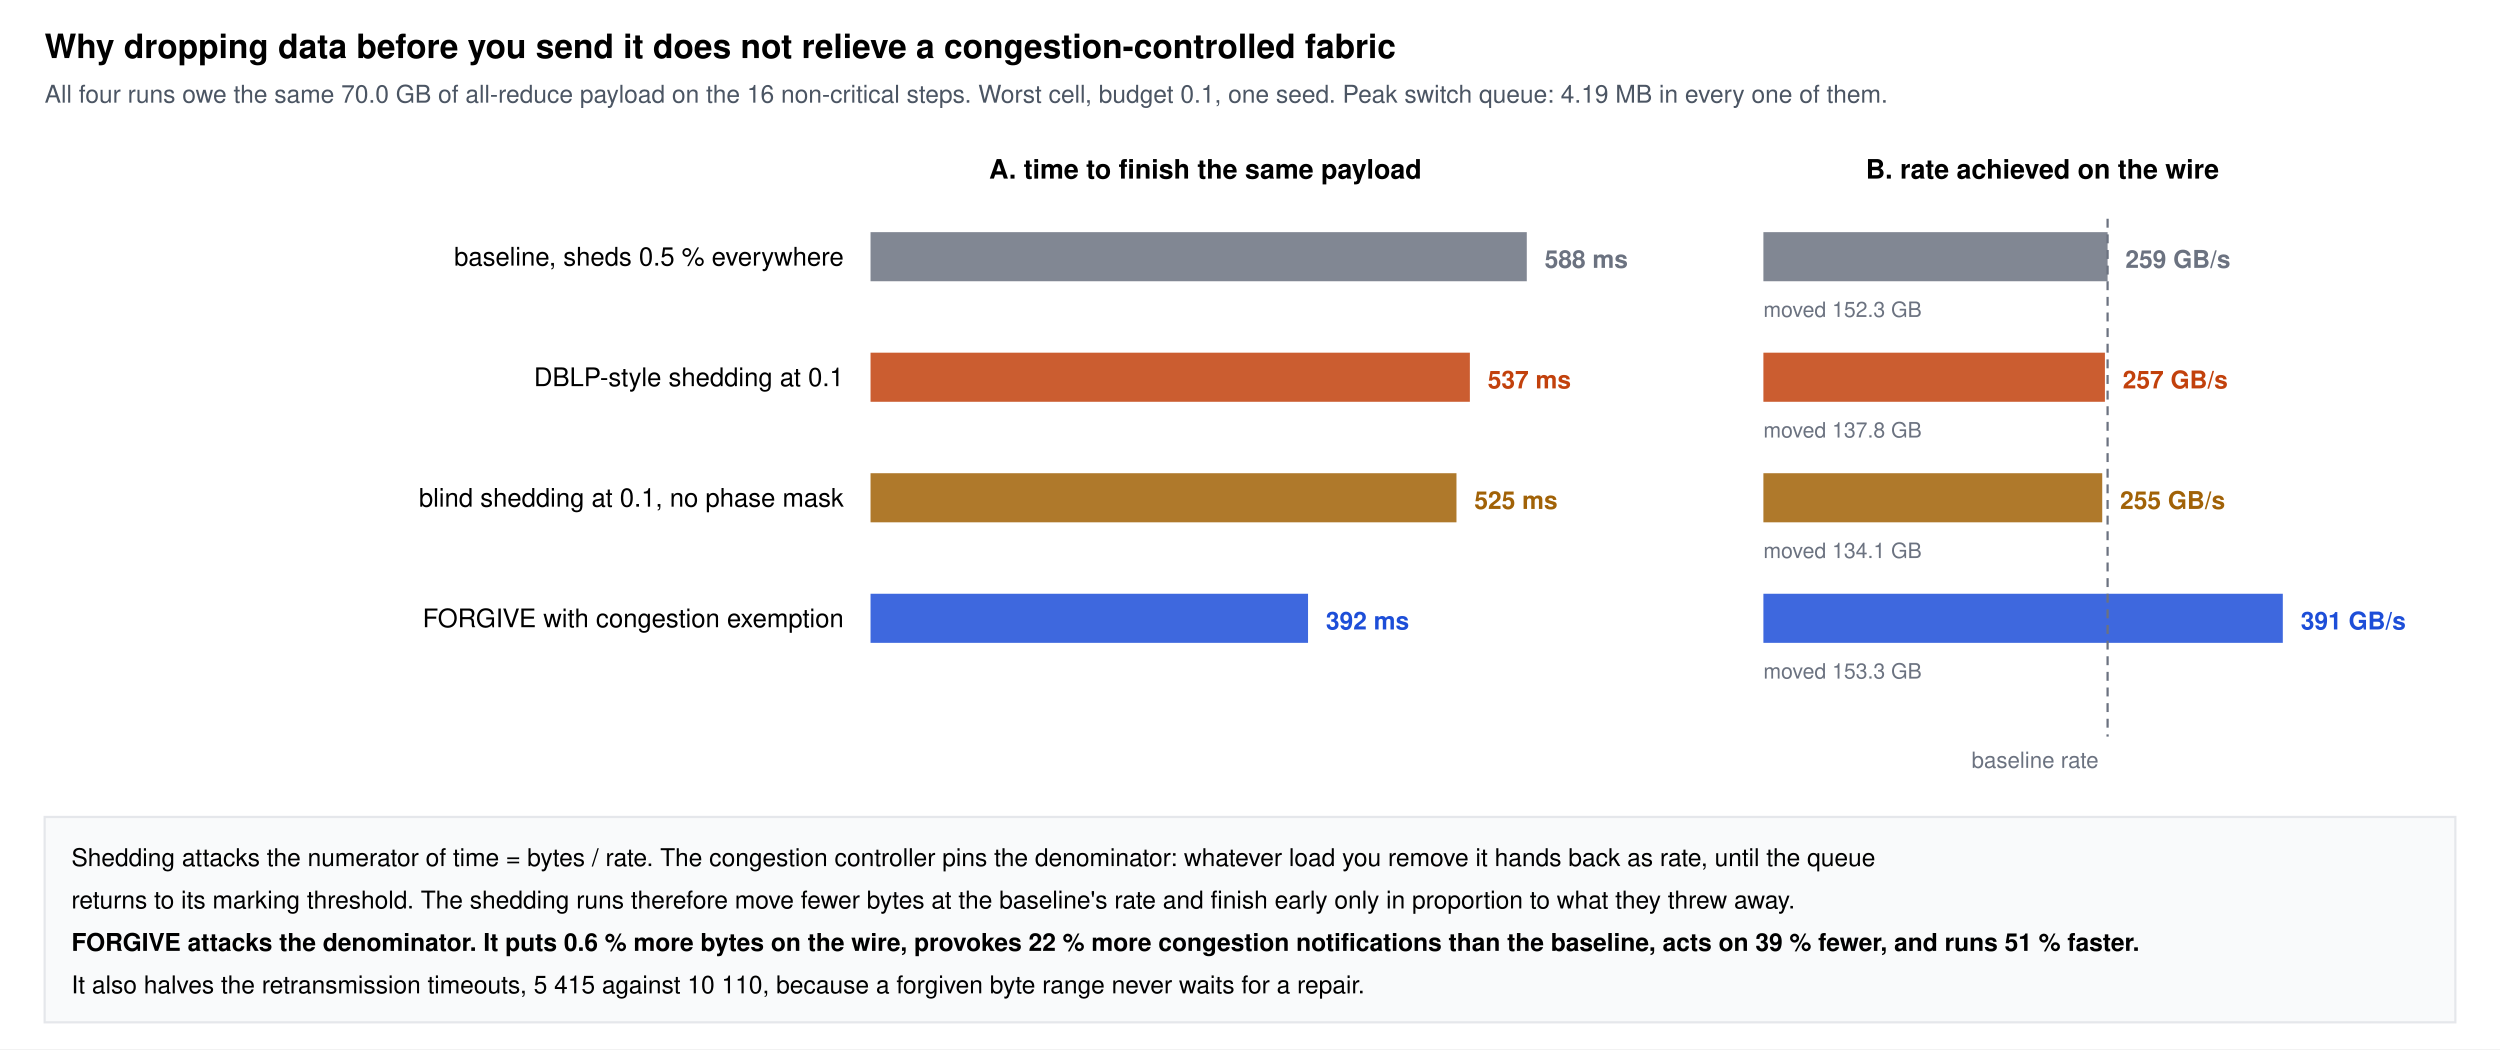
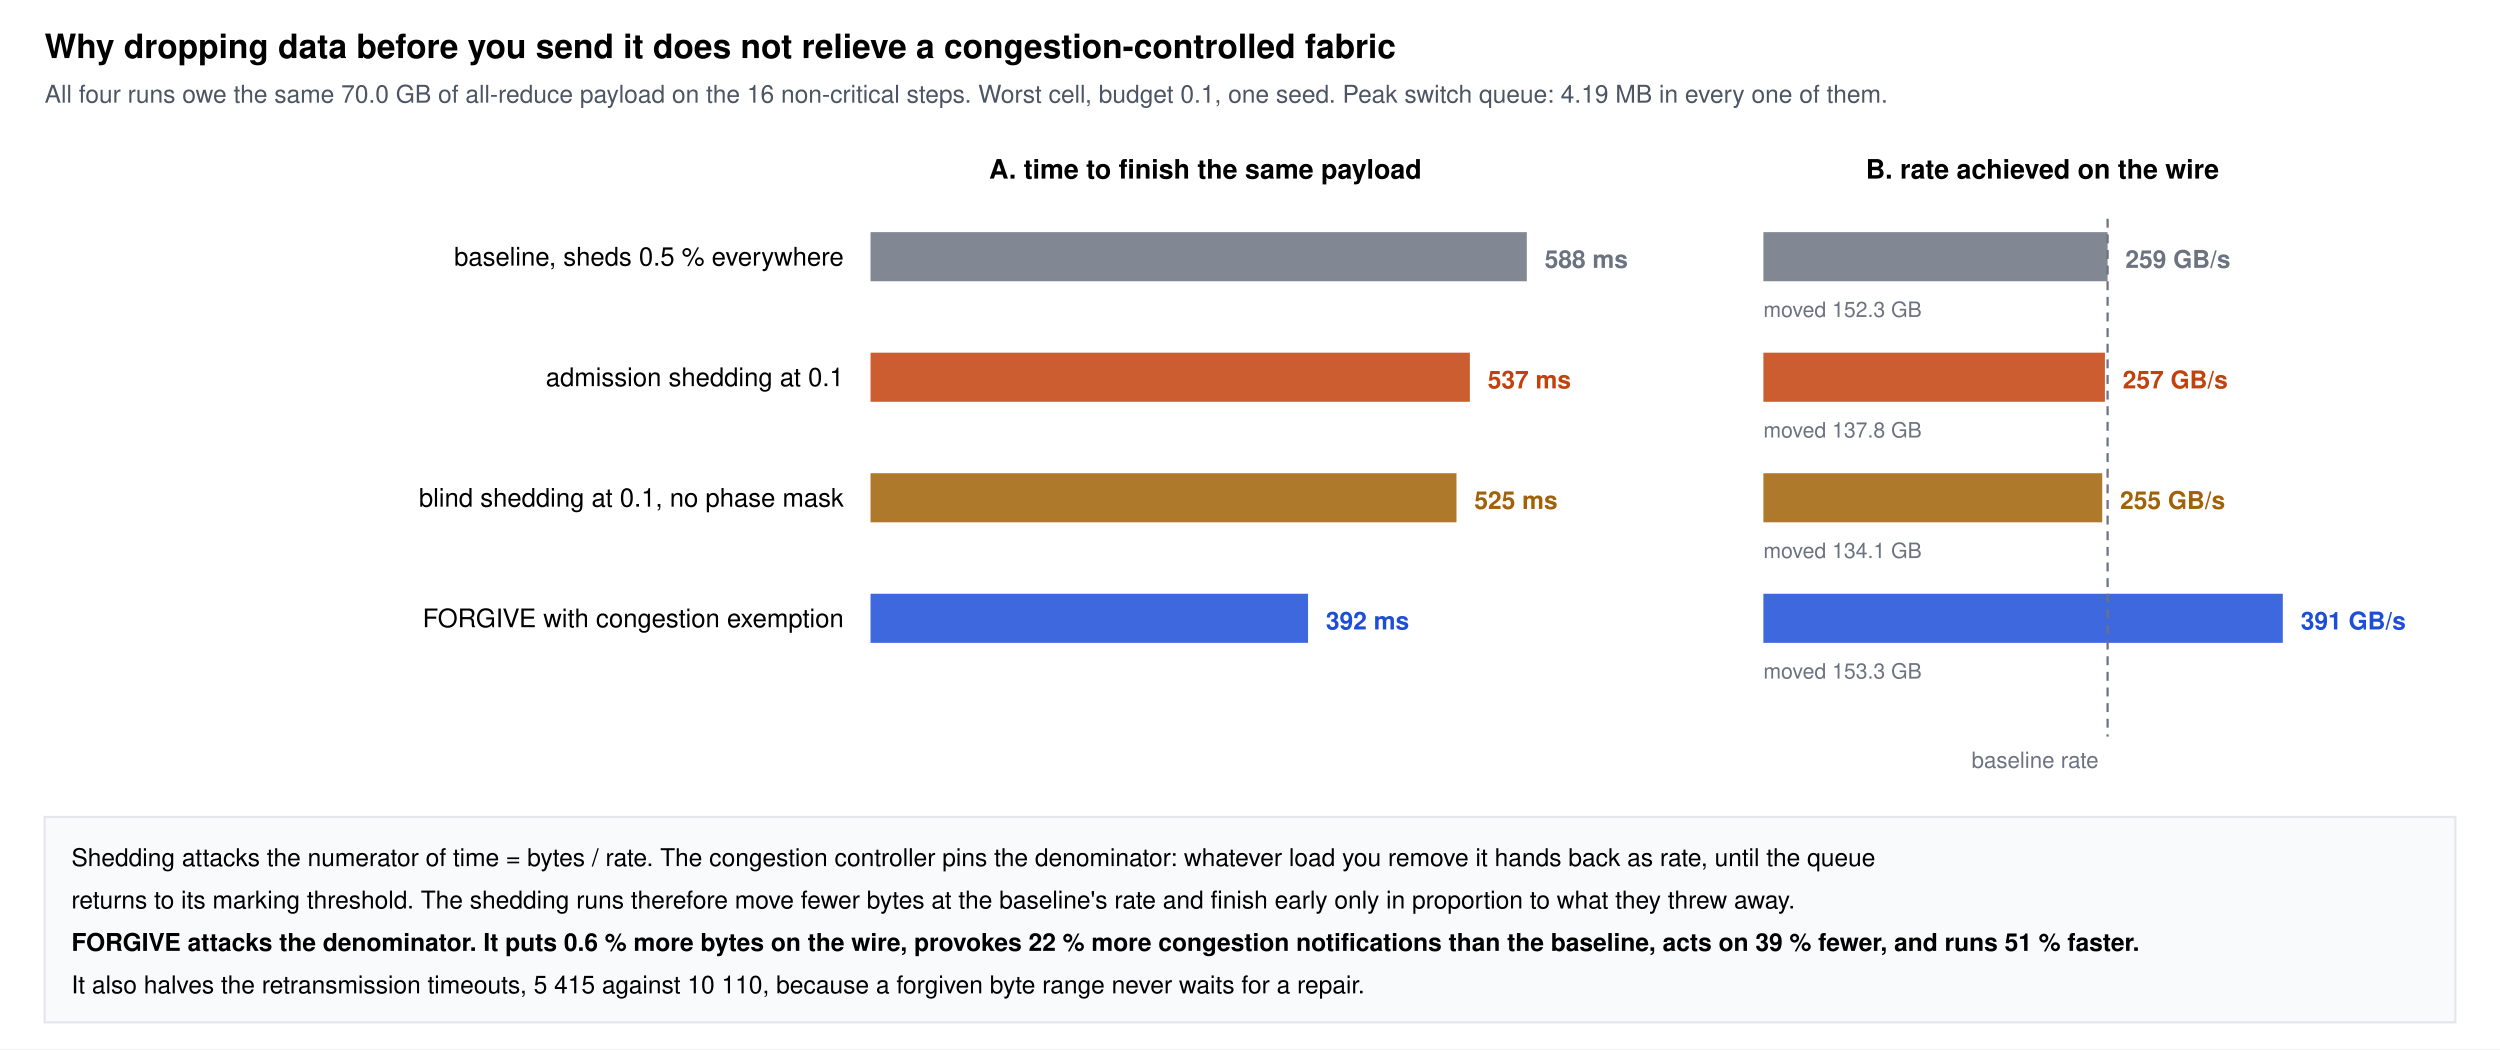
<svg xmlns="http://www.w3.org/2000/svg" width="1120" height="470" viewBox="0 0 1120 470" font-family="Helvetica, Arial, sans-serif" font-size="12">
  <rect width="1120" height="470" fill="white" />
  <text x="20" y="26" font-size="15" font-weight="bold">Why dropping data before you send it does not relieve a congestion-controlled fabric</text>
  <text x="20" y="46" font-size="11" fill="#4b5563">All four runs owe the same 70.0 GB of all-reduce payload on the 16 non-critical steps. Worst cell, budget 0.1, one seed. Peak switch queue: 4.19 MB in every one of them.</text>
  <text x="540.0" y="80" text-anchor="middle" font-weight="bold" font-size="12">A.  time to finish the same payload</text>
  <text x="378" y="119" text-anchor="end" font-size="11.5">baseline, sheds 0.5 % everywhere</text>
  <rect x="390" y="104" width="294.0" height="22" fill="#6b7280" fill-opacity="0.85" />
  <text x="692.0" y="120" font-size="11" font-weight="bold" fill="#6b7280">588 ms</text>
-   <text x="378" y="173" text-anchor="end" font-size="11.5">DBLP-style shedding at 0.1</text>
+   <text x="378" y="173" text-anchor="end" font-size="11.5">admission shedding at 0.1</text>
  <rect x="390" y="158" width="268.5" height="22" fill="#c2410c" fill-opacity="0.85" />
  <text x="666.5" y="174" font-size="11" font-weight="bold" fill="#c2410c">537 ms</text>
  <text x="378" y="227" text-anchor="end" font-size="11.5">blind shedding at 0.1, no phase mask</text>
  <rect x="390" y="212" width="262.5" height="22" fill="#a16207" fill-opacity="0.85" />
  <text x="660.5" y="228" font-size="11" font-weight="bold" fill="#a16207">525 ms</text>
  <text x="378" y="281" text-anchor="end" font-size="11.5">FORGIVE with congestion exemption</text>
  <rect x="390" y="266" width="196.0" height="22" fill="#1d4ed8" fill-opacity="0.85" />
  <text x="594.0" y="282" font-size="11" font-weight="bold" fill="#1d4ed8">392 ms</text>
  <text x="915.0" y="80" text-anchor="middle" font-weight="bold" font-size="12">B.  rate achieved on the wire</text>
  <rect x="790" y="104" width="154.2" height="22" fill="#6b7280" fill-opacity="0.85" />
  <text x="952.167" y="120" font-size="11" font-weight="bold" fill="#6b7280">259 GB/s</text>
  <text x="790" y="142" font-size="9.5" fill="#6b7280">moved 152.3 GB</text>
  <rect x="790" y="158" width="153.0" height="22" fill="#c2410c" fill-opacity="0.85" />
  <text x="950.976" y="174" font-size="11" font-weight="bold" fill="#c2410c">257 GB/s</text>
  <text x="790" y="196" font-size="9.5" fill="#6b7280">moved 137.8 GB</text>
  <rect x="790" y="212" width="151.8" height="22" fill="#a16207" fill-opacity="0.85" />
  <text x="949.786" y="228" font-size="11" font-weight="bold" fill="#a16207">255 GB/s</text>
  <text x="790" y="250" font-size="9.5" fill="#6b7280">moved 134.1 GB</text>
  <rect x="790" y="266" width="232.7" height="22" fill="#1d4ed8" fill-opacity="0.85" />
  <text x="1030.738" y="282" font-size="11" font-weight="bold" fill="#1d4ed8">391 GB/s</text>
  <text x="790" y="304" font-size="9.5" fill="#6b7280">moved 153.3 GB</text>
  <line x1="944.2" y1="98" x2="944.2" y2="330" stroke="#6b7280" stroke-dasharray="4 3" />
  <text x="940.167" y="344" text-anchor="end" font-size="10" fill="#6b7280">baseline rate</text>
  <rect x="20" y="366" width="1080" height="92" fill="#f9fafb" stroke="#e5e7eb" />
  <text x="32" y="388" font-size="11" font-weight="normal">Shedding attacks the numerator of time = bytes / rate. The congestion controller pins the denominator: whatever load you remove it hands back as rate, until the queue</text>
  <text x="32" y="407" font-size="11" font-weight="normal">returns to its marking threshold. The shedding runs therefore move fewer bytes at the baseline's rate and finish early only in proportion to what they threw away.</text>
  <text x="32" y="426" font-size="11" font-weight="bold">FORGIVE attacks the denominator. It puts 0.6 % more bytes on the wire, provokes 22 % more congestion notifications than the baseline, acts on 39 % fewer, and runs 51 % faster.</text>
  <text x="32" y="445" font-size="11" font-weight="normal">It also halves the retransmission timeouts, 5 415 against 10 110, because a forgiven byte range never waits for a repair.</text>
</svg>
